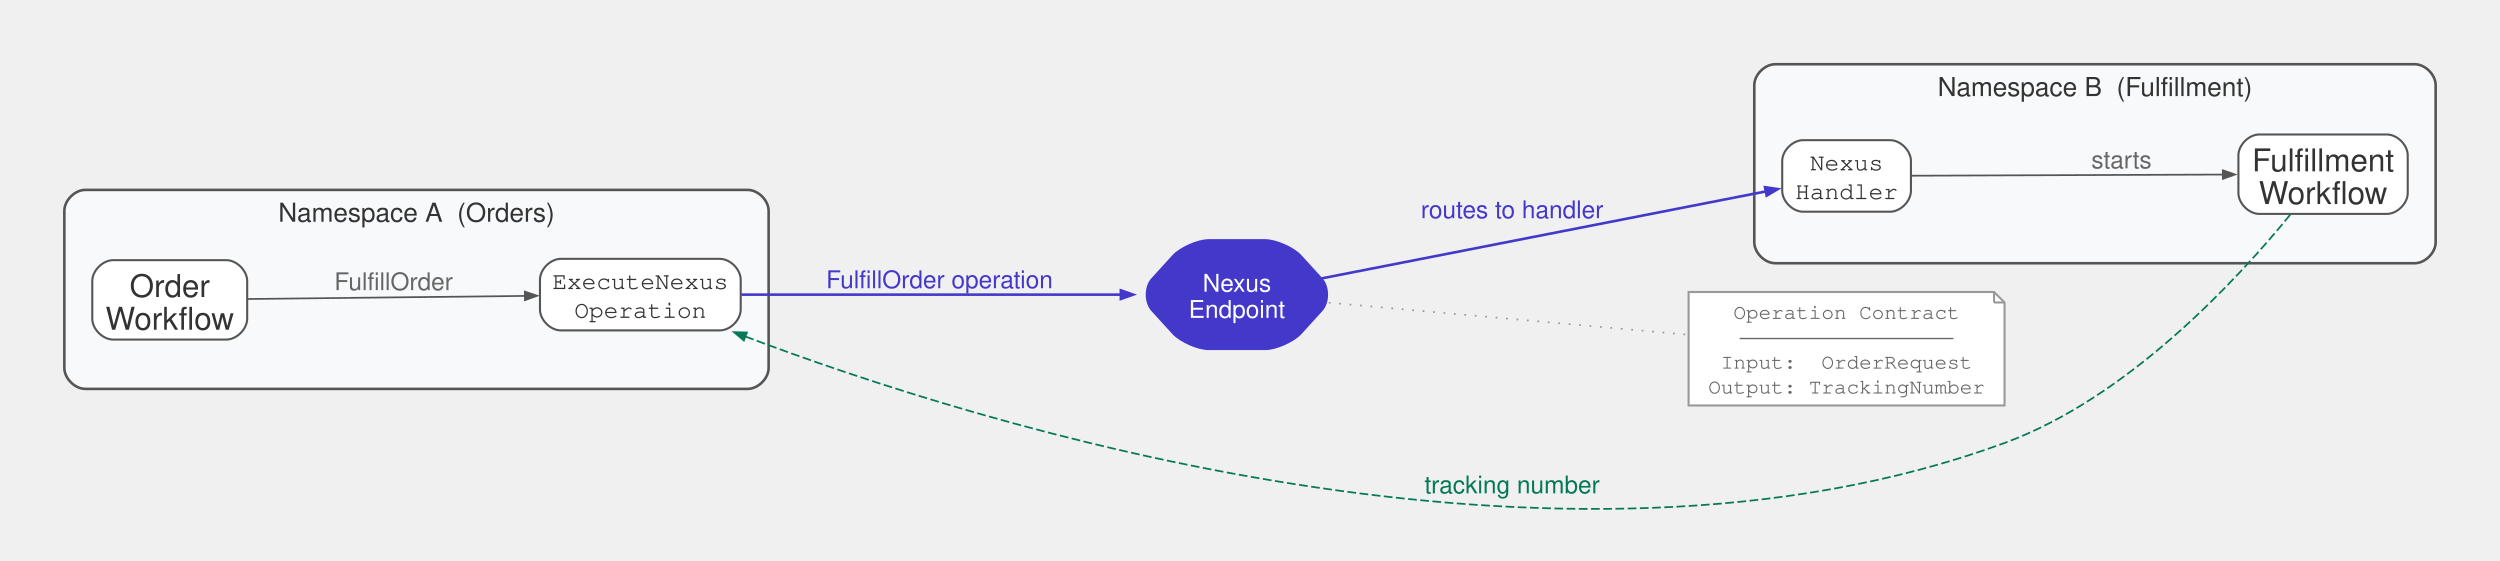
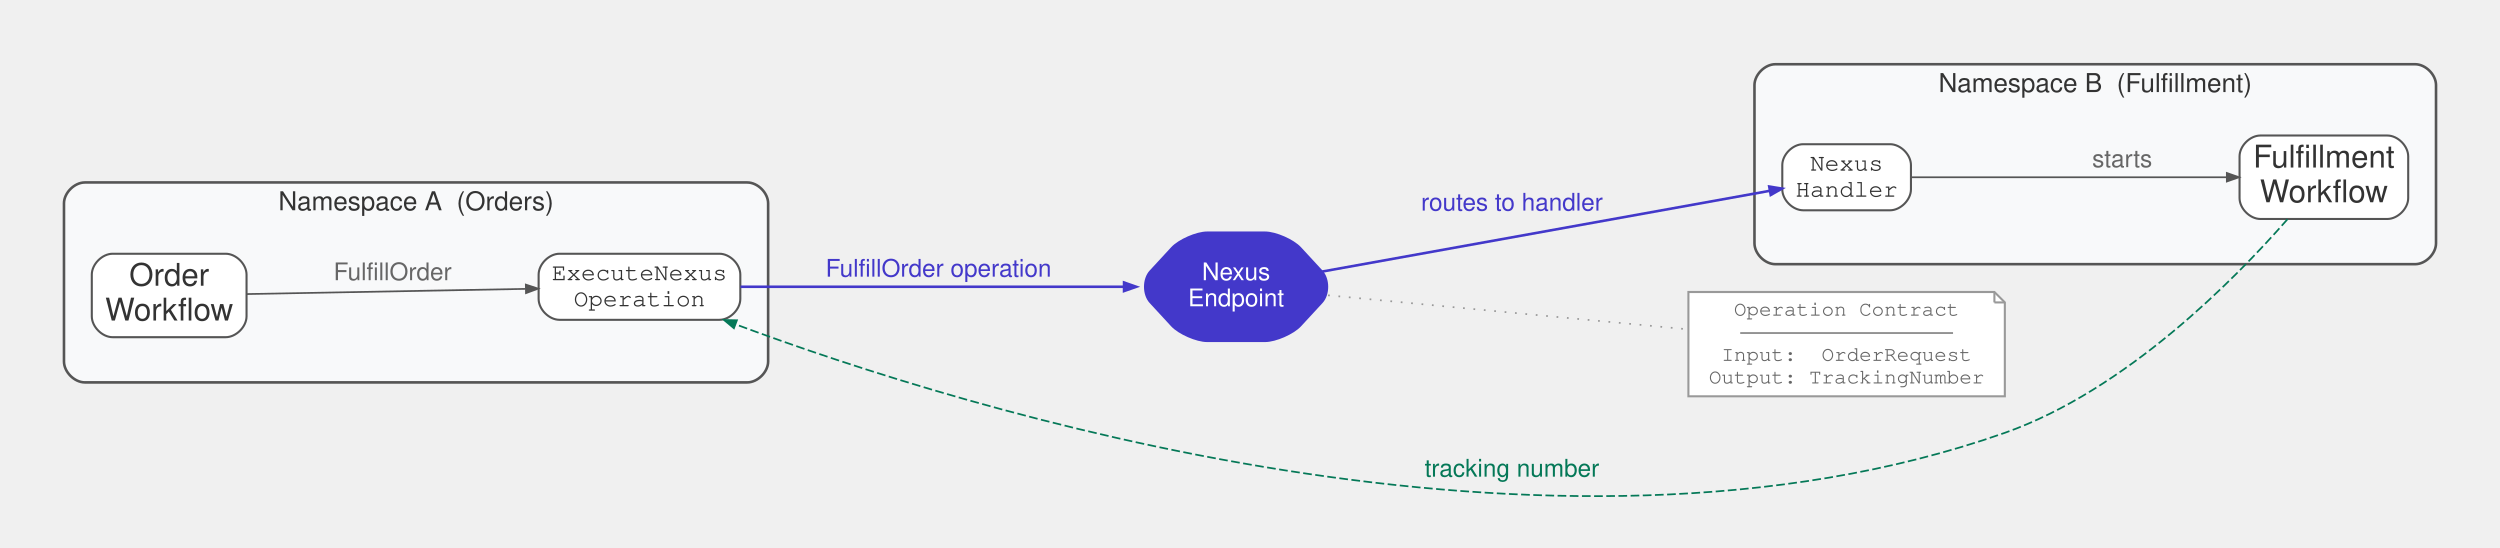
- <svg xmlns="http://www.w3.org/2000/svg" width="1432pt" height="321pt" viewBox="0.00 0.00 1432.18 321.07">
-   <g id="graph0" class="graph" transform="scale(1 1) rotate(0) translate(28.8 292.27)">
+ <svg xmlns="http://www.w3.org/2000/svg" width="1438pt" height="315pt" viewBox="0.00 0.00 1437.91 314.69">
+   <g id="graph0" class="graph" transform="scale(1 1) rotate(0) translate(28.8 285.89)">
    <g id="clust1" class="cluster">
-       <path fill="#f8f9fa" stroke="#555555" stroke-width="1.5" d="M20,-69.47C20,-69.47 399.5,-69.47 399.5,-69.47 405.5,-69.47 411.5,-75.47 411.5,-81.47 411.5,-81.47 411.5,-171.47 411.5,-171.47 411.5,-177.47 405.5,-183.47 399.5,-183.47 399.5,-183.47 20,-183.47 20,-183.47 14,-183.47 8,-177.47 8,-171.47 8,-171.47 8,-81.47 8,-81.47 8,-75.47 14,-69.47 20,-69.47" />
-       <text text-anchor="middle" x="209.75" y="-165.22" font-family="Helvetica,sans-Serif" font-size="15.00" fill="#333333">Namespace A  (Orders)</text>
+       <path fill="#f8f9fa" stroke="#555555" stroke-width="1.5" d="M20,-66.09C20,-66.09 401,-66.09 401,-66.09 407,-66.09 413,-72.09 413,-78.09 413,-78.09 413,-169.09 413,-169.09 413,-175.09 407,-181.09 401,-181.09 401,-181.09 20,-181.09 20,-181.09 14,-181.09 8,-175.09 8,-169.09 8,-169.09 8,-78.09 8,-78.09 8,-72.09 14,-66.09 20,-66.09" />
+       <text text-anchor="middle" x="210.5" y="-165.09" font-family="Helvetica,sans-Serif" font-size="15.00" fill="#333333">Namespace A  (Orders)</text>
    </g>
    <g id="clust2" class="cluster">
-       <path fill="#f8f9fa" stroke="#555555" stroke-width="1.5" d="M988.21,-141.47C988.21,-141.47 1354.58,-141.47 1354.58,-141.47 1360.58,-141.47 1366.58,-147.47 1366.58,-153.47 1366.58,-153.47 1366.58,-243.47 1366.58,-243.47 1366.58,-249.47 1360.58,-255.47 1354.58,-255.47 1354.58,-255.47 988.21,-255.47 988.21,-255.47 982.21,-255.47 976.21,-249.47 976.21,-243.47 976.21,-243.47 976.21,-153.47 976.21,-153.47 976.21,-147.47 982.21,-141.47 988.21,-141.47" />
-       <text text-anchor="middle" x="1171.4" y="-237.22" font-family="Helvetica,sans-Serif" font-size="15.00" fill="#333333">Namespace B  (Fulfillment)</text>
+       <path fill="#f8f9fa" stroke="#555555" stroke-width="1.5" d="M992.31,-134.09C992.31,-134.09 1360.31,-134.09 1360.31,-134.09 1366.31,-134.09 1372.31,-140.09 1372.31,-146.09 1372.31,-146.09 1372.31,-237.09 1372.31,-237.09 1372.31,-243.09 1366.31,-249.09 1360.31,-249.09 1360.31,-249.09 992.31,-249.09 992.31,-249.09 986.31,-249.09 980.31,-243.09 980.31,-237.09 980.31,-237.09 980.31,-146.09 980.31,-146.09 980.31,-140.09 986.31,-134.09 992.31,-134.09" />
+       <text text-anchor="middle" x="1176.31" y="-233.09" font-family="Helvetica,sans-Serif" font-size="15.00" fill="#333333">Namespace B  (Fulfillment)</text>
    </g>
    <g id="node1" class="node">
-       <path fill="#ffffff" stroke="#555555" stroke-width="1.2" d="M100.75,-143.22C100.75,-143.22 36,-143.22 36,-143.22 30,-143.22 24,-137.22 24,-131.22 24,-131.22 24,-109.72 24,-109.72 24,-103.72 30,-97.72 36,-97.72 36,-97.72 100.75,-97.72 100.75,-97.72 106.75,-97.72 112.75,-103.72 112.75,-109.72 112.75,-109.72 112.75,-131.22 112.75,-131.22 112.75,-137.22 106.75,-143.22 100.75,-143.22" />
-       <text text-anchor="middle" x="68.38" y="-122.12" font-family="Helvetica,sans-Serif" font-size="18.00" fill="#333333">Order</text>
-       <text text-anchor="middle" x="68.38" y="-103.37" font-family="Helvetica,sans-Serif" font-size="18.00" fill="#333333">Workflow</text>
+       <path fill="#ffffff" stroke="#555555" stroke-width="1.2" d="M101,-140.09C101,-140.09 36,-140.09 36,-140.09 30,-140.09 24,-134.09 24,-128.09 24,-128.09 24,-104.09 24,-104.09 24,-98.09 30,-92.09 36,-92.09 36,-92.09 101,-92.09 101,-92.09 107,-92.09 113,-98.09 113,-104.09 113,-104.09 113,-128.09 113,-128.09 113,-134.09 107,-140.09 101,-140.09" />
+       <text text-anchor="middle" x="68.5" y="-121.69" font-family="Helvetica,sans-Serif" font-size="18.00" fill="#333333">Order</text>
+       <text text-anchor="middle" x="68.5" y="-101.69" font-family="Helvetica,sans-Serif" font-size="18.00" fill="#333333">Workflow</text>
    </g>
    <g id="node2" class="node">
-       <path fill="#ffffff" stroke="#555555" stroke-width="1.2" d="M383.5,-143.97C383.5,-143.97 292.5,-143.97 292.5,-143.97 286.5,-143.97 280.5,-137.97 280.5,-131.97 280.5,-131.97 280.5,-114.97 280.5,-114.97 280.5,-108.97 286.5,-102.97 292.5,-102.97 292.5,-102.97 383.5,-102.97 383.5,-102.97 389.5,-102.97 395.5,-108.97 395.5,-114.97 395.5,-114.97 395.5,-131.97 395.5,-131.97 395.5,-137.97 389.5,-143.97 383.5,-143.97" />
-       <text text-anchor="middle" x="338" y="-126.67" font-family="Courier,monospace" font-size="14.00" fill="#333333">ExecuteNexus</text>
-       <text text-anchor="middle" x="338" y="-110.17" font-family="Courier,monospace" font-size="14.00" fill="#333333">Operation</text>
+       <path fill="#ffffff" stroke="#555555" stroke-width="1.2" d="M385,-140.09C385,-140.09 293,-140.09 293,-140.09 287,-140.09 281,-134.09 281,-128.09 281,-128.09 281,-114.09 281,-114.09 281,-108.09 287,-102.09 293,-102.09 293,-102.09 385,-102.09 385,-102.09 391,-102.09 397,-108.09 397,-114.09 397,-114.09 397,-128.09 397,-128.09 397,-134.09 391,-140.09 385,-140.09" />
+       <text text-anchor="middle" x="339" y="-124.89" font-family="Courier,monospace" font-size="14.00" fill="#333333">ExecuteNexus</text>
+       <text text-anchor="middle" x="339" y="-109.89" font-family="Courier,monospace" font-size="14.00" fill="#333333">Operation</text>
    </g>
    <g id="edge1" class="edge">
-       <path fill="none" stroke="#555555" d="M112.97,-120.96C156.09,-121.44 222.62,-122.19 271.98,-122.74" />
-       <polygon fill="#555555" stroke="#555555" points="271.83,-125.19 278.86,-122.82 271.89,-120.29 271.83,-125.19" />
-       <text text-anchor="middle" x="196.62" y="-126.03" font-family="Helvetica,sans-Serif" font-size="14.00" fill="#666666">  FulfillOrder  </text>
+       <path fill="none" stroke="#555555" d="M113.24,-116.9C156.72,-117.71 223.91,-118.96 273.51,-119.89" />
+       <polygon fill="#555555" stroke="#555555" points="273.65,-122.34 280.7,-120.02 273.74,-117.44 273.65,-122.34" />
+       <text text-anchor="middle" x="197" y="-124.89" font-family="Helvetica,sans-Serif" font-size="14.00" fill="#666666">  FulfillOrder  </text>
    </g>
    <g id="node3" class="node">
-       <path fill="#4338ca" stroke="#4338ca" stroke-width="1.5" d="M728.25,-132.34C728.25,-132.34 716.15,-145.63 716.15,-145.63 712.1,-150.06 702.06,-154.5 696.06,-154.5 696.06,-154.5 663.52,-154.5 663.52,-154.5 657.52,-154.5 647.48,-150.06 643.44,-145.63 643.44,-145.63 631.33,-132.34 631.33,-132.34 627.29,-127.9 627.29,-119.03 631.33,-114.6 631.33,-114.6 643.44,-101.31 643.44,-101.31 647.48,-96.88 657.52,-92.44 663.52,-92.44 663.52,-92.44 696.06,-92.44 696.06,-92.44 702.06,-92.44 712.1,-96.88 716.15,-101.31 716.15,-101.31 728.25,-114.6 728.25,-114.6 732.29,-119.03 732.29,-127.9 728.25,-132.34" />
-       <text text-anchor="middle" x="679.79" y="-125.17" font-family="Helvetica,sans-Serif" font-size="14.00" fill="#ffffff">Nexus</text>
-       <text text-anchor="middle" x="679.79" y="-110.17" font-family="Helvetica,sans-Serif" font-size="14.00" fill="#ffffff">Endpoint</text>
+       <path fill="#4338ca" stroke="#4338ca" stroke-width="1.5" d="M731.33,-129.91C731.33,-129.91 718.95,-143.32 718.95,-143.32 714.88,-147.73 704.81,-152.14 698.81,-152.14 698.81,-152.14 665.5,-152.14 665.5,-152.14 659.5,-152.14 649.43,-147.73 645.36,-143.32 645.36,-143.32 632.98,-129.91 632.98,-129.91 628.91,-125.5 628.91,-116.68 632.98,-112.27 632.98,-112.27 645.36,-98.85 645.36,-98.85 649.43,-94.45 659.5,-90.04 665.5,-90.04 665.5,-90.04 698.81,-90.04 698.81,-90.04 704.81,-90.04 714.88,-94.45 718.95,-98.85 718.95,-98.85 731.33,-112.27 731.33,-112.27 735.4,-116.68 735.4,-125.5 731.33,-129.91" />
+       <text text-anchor="middle" x="682.15" y="-124.89" font-family="Helvetica,sans-Serif" font-size="14.00" fill="#ffffff">Nexus</text>
+       <text text-anchor="middle" x="682.15" y="-109.89" font-family="Helvetica,sans-Serif" font-size="14.00" fill="#ffffff">Endpoint</text>
    </g>
    <g id="edge3" class="edge">
-       <path fill="none" stroke="#4338ca" stroke-width="1.5" d="M395.87,-123.47C455.93,-123.47 550.46,-123.47 613.52,-123.47" />
-       <polygon fill="#4338ca" stroke="#4338ca" stroke-width="1.5" points="613.31,-125.92 620.31,-123.47 613.31,-121.02 613.31,-125.92" />
-       <text text-anchor="middle" x="509.38" y="-127.17" font-family="Helvetica,sans-Serif" font-size="14.00" fill="#4338ca">  FulfillOrder operation  </text>
+       <path fill="none" stroke="#4338ca" stroke-width="1.5" d="M397.1,-121.09C458.01,-121.09 554.26,-121.09 617.55,-121.09" />
+       <polygon fill="#4338ca" stroke="#4338ca" stroke-width="1.5" points="617.72,-123.54 624.72,-121.09 617.72,-118.64 617.72,-123.54" />
+       <text text-anchor="middle" x="511" y="-126.89" font-family="Helvetica,sans-Serif" font-size="14.00" fill="#4338ca">  FulfillOrder operation  </text>
    </g>
    <g id="node4" class="node">
-       <path fill="#ffffff" stroke="#555555" stroke-width="1.2" d="M1053.96,-211.97C1053.96,-211.97 1004.21,-211.97 1004.21,-211.97 998.21,-211.97 992.21,-205.97 992.21,-199.97 992.21,-199.97 992.21,-182.97 992.21,-182.97 992.21,-176.97 998.21,-170.97 1004.21,-170.97 1004.21,-170.97 1053.96,-170.97 1053.96,-170.97 1059.96,-170.97 1065.96,-176.97 1065.96,-182.97 1065.96,-182.97 1065.96,-199.97 1065.96,-199.97 1065.96,-205.97 1059.96,-211.97 1053.96,-211.97" />
-       <text text-anchor="middle" x="1029.08" y="-194.67" font-family="Courier,monospace" font-size="14.00" fill="#333333">Nexus</text>
-       <text text-anchor="middle" x="1029.08" y="-178.17" font-family="Courier,monospace" font-size="14.00" fill="#333333">Handler</text>
+       <path fill="#ffffff" stroke="#555555" stroke-width="1.2" d="M1058.31,-203.09C1058.31,-203.09 1008.31,-203.09 1008.31,-203.09 1002.31,-203.09 996.31,-197.09 996.31,-191.09 996.31,-191.09 996.31,-177.09 996.31,-177.09 996.31,-171.09 1002.31,-165.09 1008.31,-165.09 1008.31,-165.09 1058.31,-165.09 1058.31,-165.09 1064.31,-165.09 1070.31,-171.09 1070.31,-177.09 1070.31,-177.09 1070.31,-191.09 1070.31,-191.09 1070.31,-197.09 1064.31,-203.09 1058.31,-203.09" />
+       <text text-anchor="middle" x="1033.31" y="-187.89" font-family="Courier,monospace" font-size="14.00" fill="#333333">Nexus</text>
+       <text text-anchor="middle" x="1033.31" y="-172.89" font-family="Courier,monospace" font-size="14.00" fill="#333333">Handler</text>
    </g>
    <g id="edge4" class="edge">
-       <path fill="none" stroke="#4338ca" stroke-width="1.5" d="M728.35,-132.78C795.51,-145.93 917.25,-169.77 983.02,-182.65" />
-       <polygon fill="#4338ca" stroke="#4338ca" stroke-width="1.5" points="982.35,-185.01 989.69,-183.95 983.29,-180.2 982.35,-185.01" />
-       <text text-anchor="middle" x="837.46" y="-167.26" font-family="Helvetica,sans-Serif" font-size="14.00" fill="#4338ca">  routes to handler  </text>
+       <path fill="none" stroke="#4338ca" stroke-width="1.5" d="M731.7,-129.85C800.13,-142.2 923.88,-164.52 989.22,-176.31" />
+       <polygon fill="#4338ca" stroke="#4338ca" stroke-width="1.5" points="988.8,-178.73 996.12,-177.56 989.67,-173.91 988.8,-178.73" />
+       <text text-anchor="middle" x="840.81" y="-164.89" font-family="Helvetica,sans-Serif" font-size="14.00" fill="#4338ca">  routes to handler  </text>
    </g>
    <g id="node6" class="node">
-       <polygon fill="#ffffff" stroke="#999999" stroke-width="1.2" points="1113.58,-124.97 938.58,-124.97 938.58,-59.97 1119.58,-59.97 1119.58,-118.97 1113.58,-124.97" />
-       <polyline fill="none" stroke="#999999" stroke-width="1.2" points="1113.58,-124.97 1113.58,-118.97" />
-       <polyline fill="none" stroke="#999999" stroke-width="1.2" points="1119.58,-118.97 1113.58,-118.97" />
-       <text text-anchor="middle" x="1029.08" y="-109.57" font-family="Courier,monospace" font-size="12.00" fill="#666666">Operation Contract</text>
-       <text text-anchor="middle" x="1029.08" y="-95.32" font-family="Courier,monospace" font-size="12.00" fill="#666666">─────────────────</text>
-       <text text-anchor="middle" x="1029.08" y="-81.07" font-family="Courier,monospace" font-size="12.00" fill="#666666">Input:  OrderRequest</text>
-       <text text-anchor="middle" x="1029.08" y="-66.82" font-family="Courier,monospace" font-size="12.00" fill="#666666">Output: TrackingNumber</text>
+       <polygon fill="#ffffff" stroke="#999999" stroke-width="1.2" points="1118.31,-118.09 942.31,-118.09 942.31,-58.09 1124.31,-58.09 1124.31,-112.09 1118.31,-118.09" />
+       <polyline fill="none" stroke="#999999" stroke-width="1.2" points="1118.31,-118.09 1118.31,-112.09 " />
+       <polyline fill="none" stroke="#999999" stroke-width="1.2" points="1124.31,-112.09 1118.31,-112.09 " />
+       <text text-anchor="middle" x="1033.31" y="-104.49" font-family="Courier,monospace" font-size="12.00" fill="#666666">Operation Contract</text>
+       <text text-anchor="middle" x="1033.31" y="-91.49" font-family="Courier,monospace" font-size="12.00" fill="#666666">─────────────────</text>
+       <text text-anchor="middle" x="1033.31" y="-78.49" font-family="Courier,monospace" font-size="12.00" fill="#666666">Input:  OrderRequest</text>
+       <text text-anchor="middle" x="1033.31" y="-65.49" font-family="Courier,monospace" font-size="12.00" fill="#666666">Output: TrackingNumber</text>
    </g>
    <g id="edge6" class="edge">
-       <path fill="none" stroke="#999999" stroke-dasharray="1,5" d="M732.41,-118.86C786.64,-114.02 872.98,-106.31 938.39,-100.48" />
+       <path fill="none" stroke="#999999" stroke-dasharray="1,5" d="M735.05,-116.18C789.57,-111.03 876.37,-102.83 942.13,-96.61" />
    </g>
    <g id="node5" class="node">
-       <path fill="#ffffff" stroke="#555555" stroke-width="1.2" d="M1338.58,-215.22C1338.58,-215.22 1265.58,-215.22 1265.58,-215.22 1259.58,-215.22 1253.58,-209.22 1253.58,-203.22 1253.58,-203.22 1253.58,-181.72 1253.58,-181.72 1253.58,-175.72 1259.58,-169.72 1265.58,-169.72 1265.58,-169.72 1338.58,-169.72 1338.58,-169.72 1344.58,-169.72 1350.58,-175.72 1350.58,-181.72 1350.58,-181.72 1350.58,-203.22 1350.58,-203.22 1350.58,-209.22 1344.58,-215.22 1338.58,-215.22" />
-       <text text-anchor="middle" x="1302.08" y="-194.12" font-family="Helvetica,sans-Serif" font-size="18.00" fill="#333333">Fulfillment</text>
-       <text text-anchor="middle" x="1302.08" y="-175.37" font-family="Helvetica,sans-Serif" font-size="18.00" fill="#333333">Workflow</text>
+       <path fill="#ffffff" stroke="#555555" stroke-width="1.2" d="M1344.31,-208.09C1344.31,-208.09 1271.31,-208.09 1271.31,-208.09 1265.31,-208.09 1259.31,-202.09 1259.31,-196.09 1259.31,-196.09 1259.31,-172.09 1259.31,-172.09 1259.31,-166.09 1265.31,-160.09 1271.31,-160.09 1271.31,-160.09 1344.31,-160.09 1344.31,-160.09 1350.31,-160.09 1356.31,-166.09 1356.31,-172.09 1356.31,-172.09 1356.31,-196.09 1356.31,-196.09 1356.31,-202.09 1350.31,-208.09 1344.31,-208.09" />
+       <text text-anchor="middle" x="1307.81" y="-189.69" font-family="Helvetica,sans-Serif" font-size="18.00" fill="#333333">Fulfillment</text>
+       <text text-anchor="middle" x="1307.81" y="-169.69" font-family="Helvetica,sans-Serif" font-size="18.00" fill="#333333">Workflow</text>
    </g>
    <g id="edge2" class="edge">
-       <path fill="none" stroke="#555555" d="M1066.35,-191.6C1112.08,-191.77 1191.18,-192.06 1244.79,-192.26" />
-       <polygon fill="#555555" stroke="#555555" points="1244.64,-194.71 1251.65,-192.29 1244.66,-189.81 1244.64,-194.71" />
-       <text text-anchor="middle" x="1186.58" y="-195.82" font-family="Helvetica,sans-Serif" font-size="14.00" fill="#666666">  starts  </text>
+       <path fill="none" stroke="#555555" d="M1070.5,-184.09C1116.91,-184.09 1197.86,-184.09 1251.89,-184.09" />
+       <polygon fill="#555555" stroke="#555555" points="1252,-186.54 1259,-184.09 1252,-181.64 1252,-186.54" />
+       <text text-anchor="middle" x="1191.81" y="-189.89" font-family="Helvetica,sans-Serif" font-size="14.00" fill="#666666">  starts  </text>
    </g>
    <g id="edge5" class="edge">
-       <path fill="none" stroke="#047857" stroke-dasharray="5,2" d="M1283.27,-169.29C1253.84,-133.13 1191.16,-64.74 1119.58,-38.47 863.62,55.49 531.13,-49.26 397.94,-99.57" />
-       <polygon fill="#047857" stroke="#047857" points="397.31,-97.19 391.64,-101.97 399.05,-101.77 397.31,-97.19" />
-       <text text-anchor="middle" x="837.46" y="-9.64" font-family="Helvetica,sans-Serif" font-size="14.00" fill="#047857">  tracking number  </text>
+       <path fill="none" stroke="#047857" stroke-dasharray="5,2" d="M1286.88,-159.94C1256.23,-124.92 1193.76,-61.58 1124.31,-37.09 862.94,55.08 524.66,-50.97 394.41,-99.45" />
+       <polygon fill="#047857" stroke="#047857" points="393.32,-97.24 387.62,-101.99 395.04,-101.83 393.32,-97.24" />
+       <text text-anchor="middle" x="840.81" y="-11.89" font-family="Helvetica,sans-Serif" font-size="14.00" fill="#047857">  tracking number  </text>
    </g>
  </g>
</svg>
